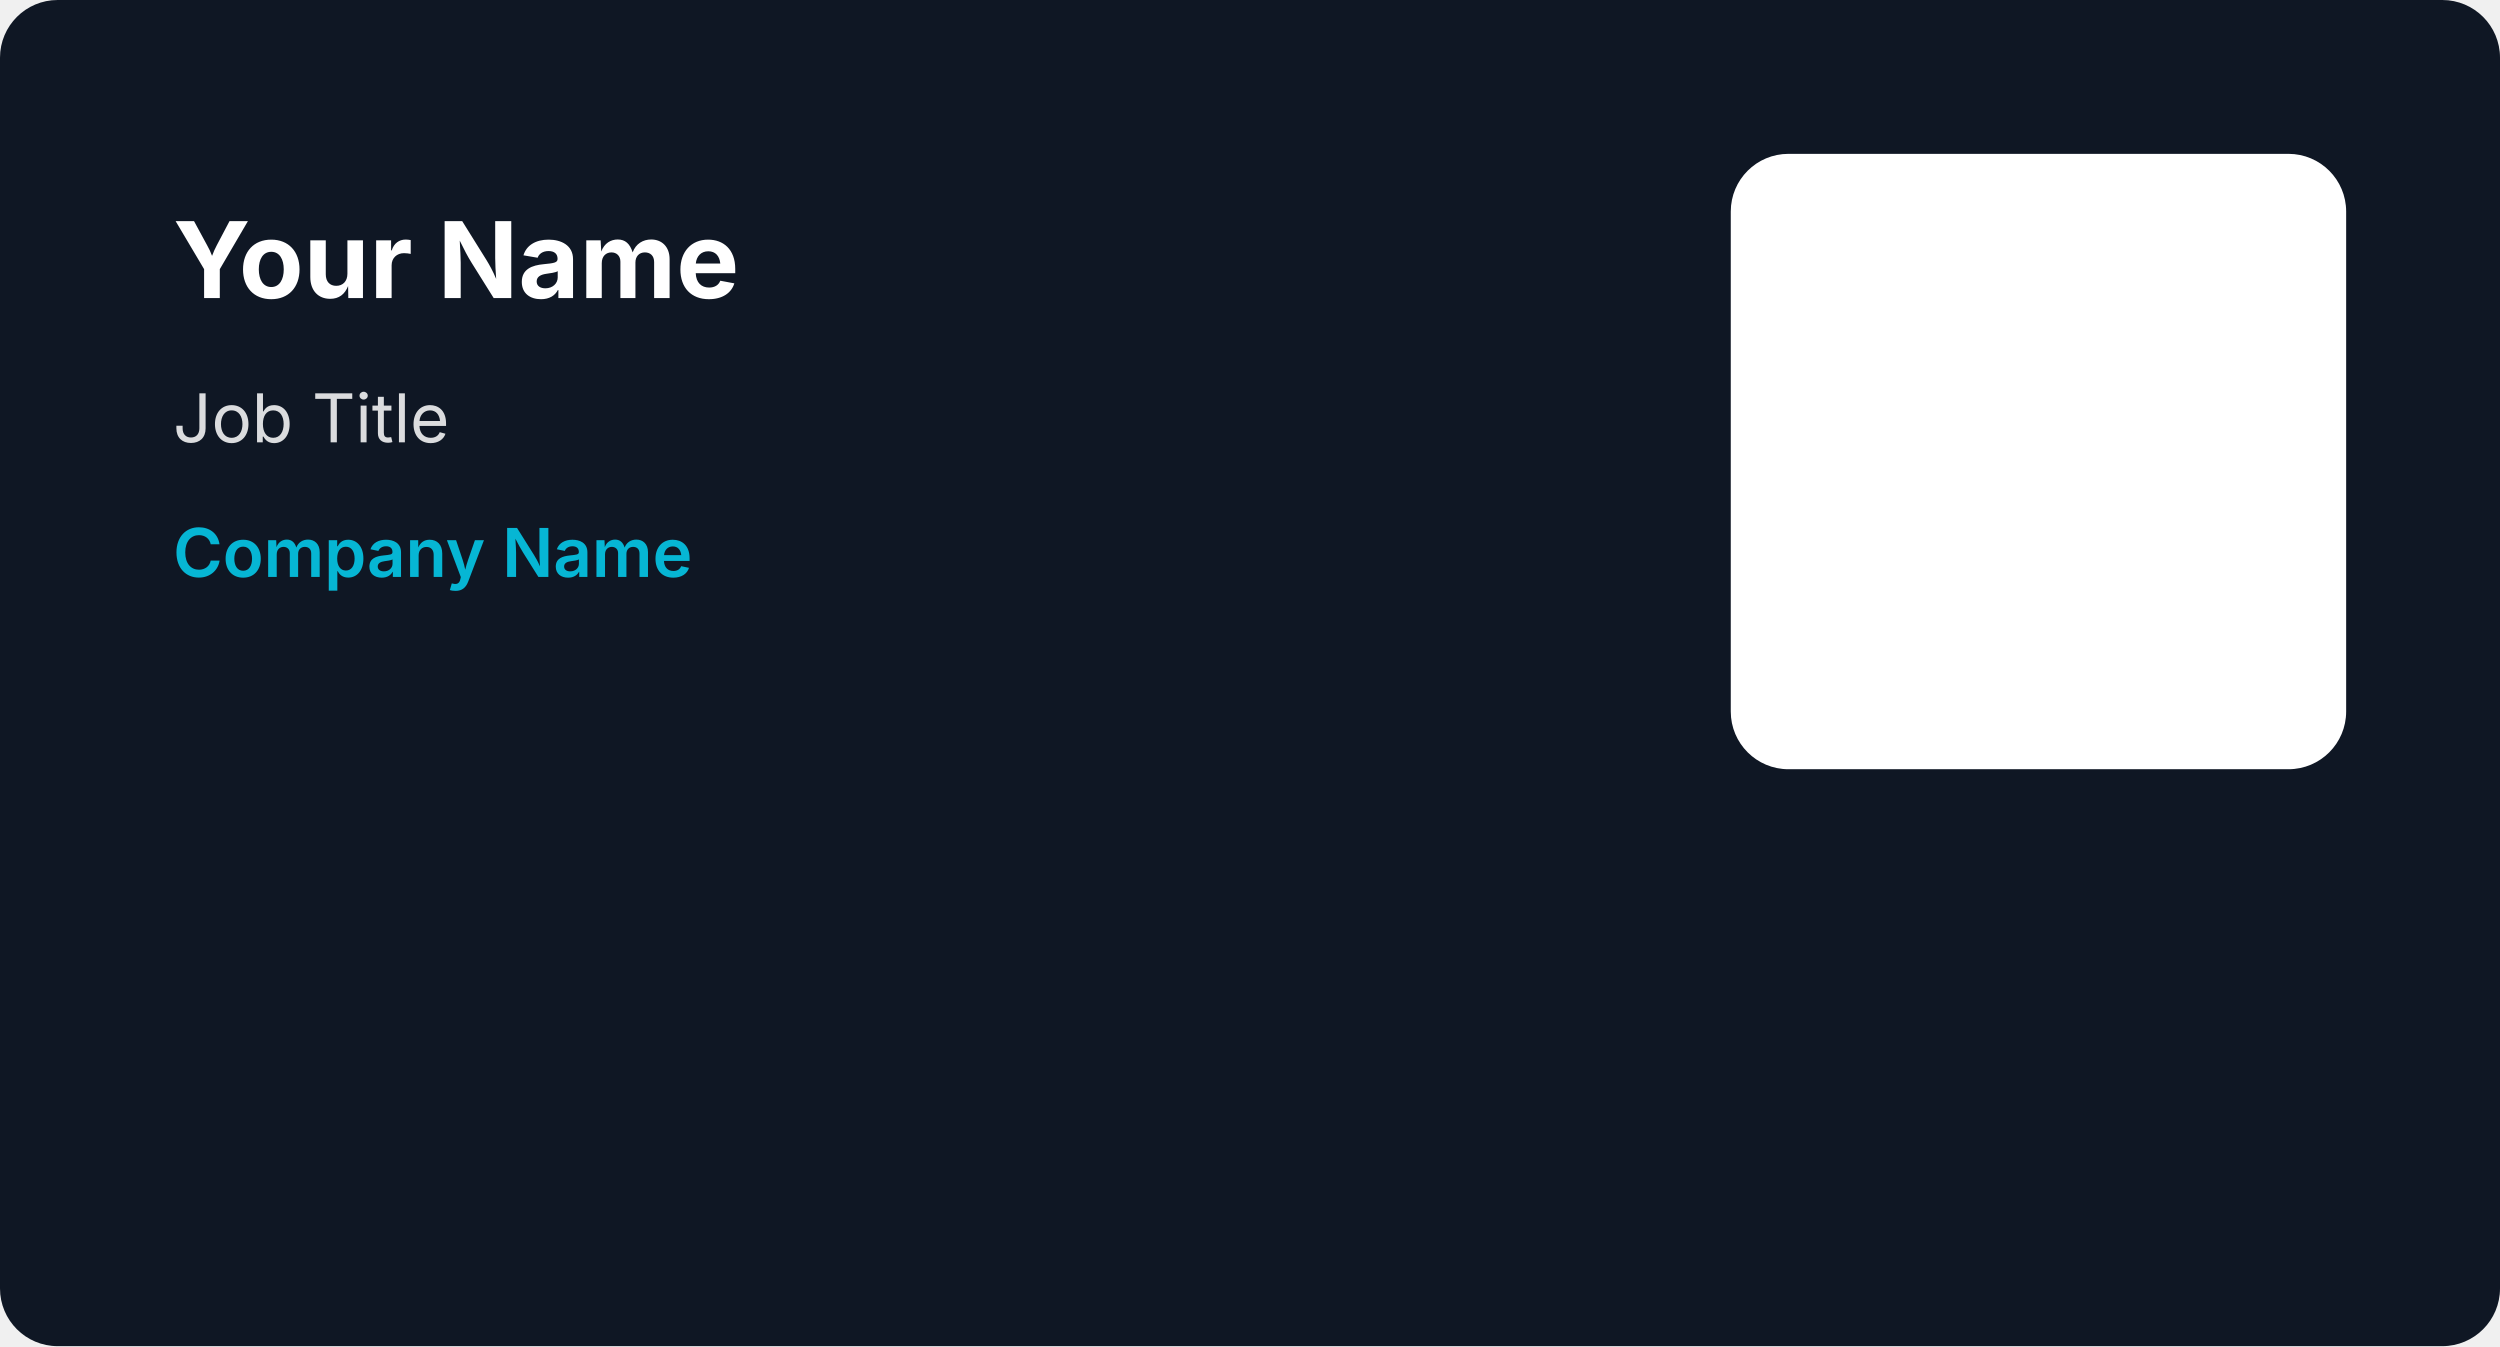
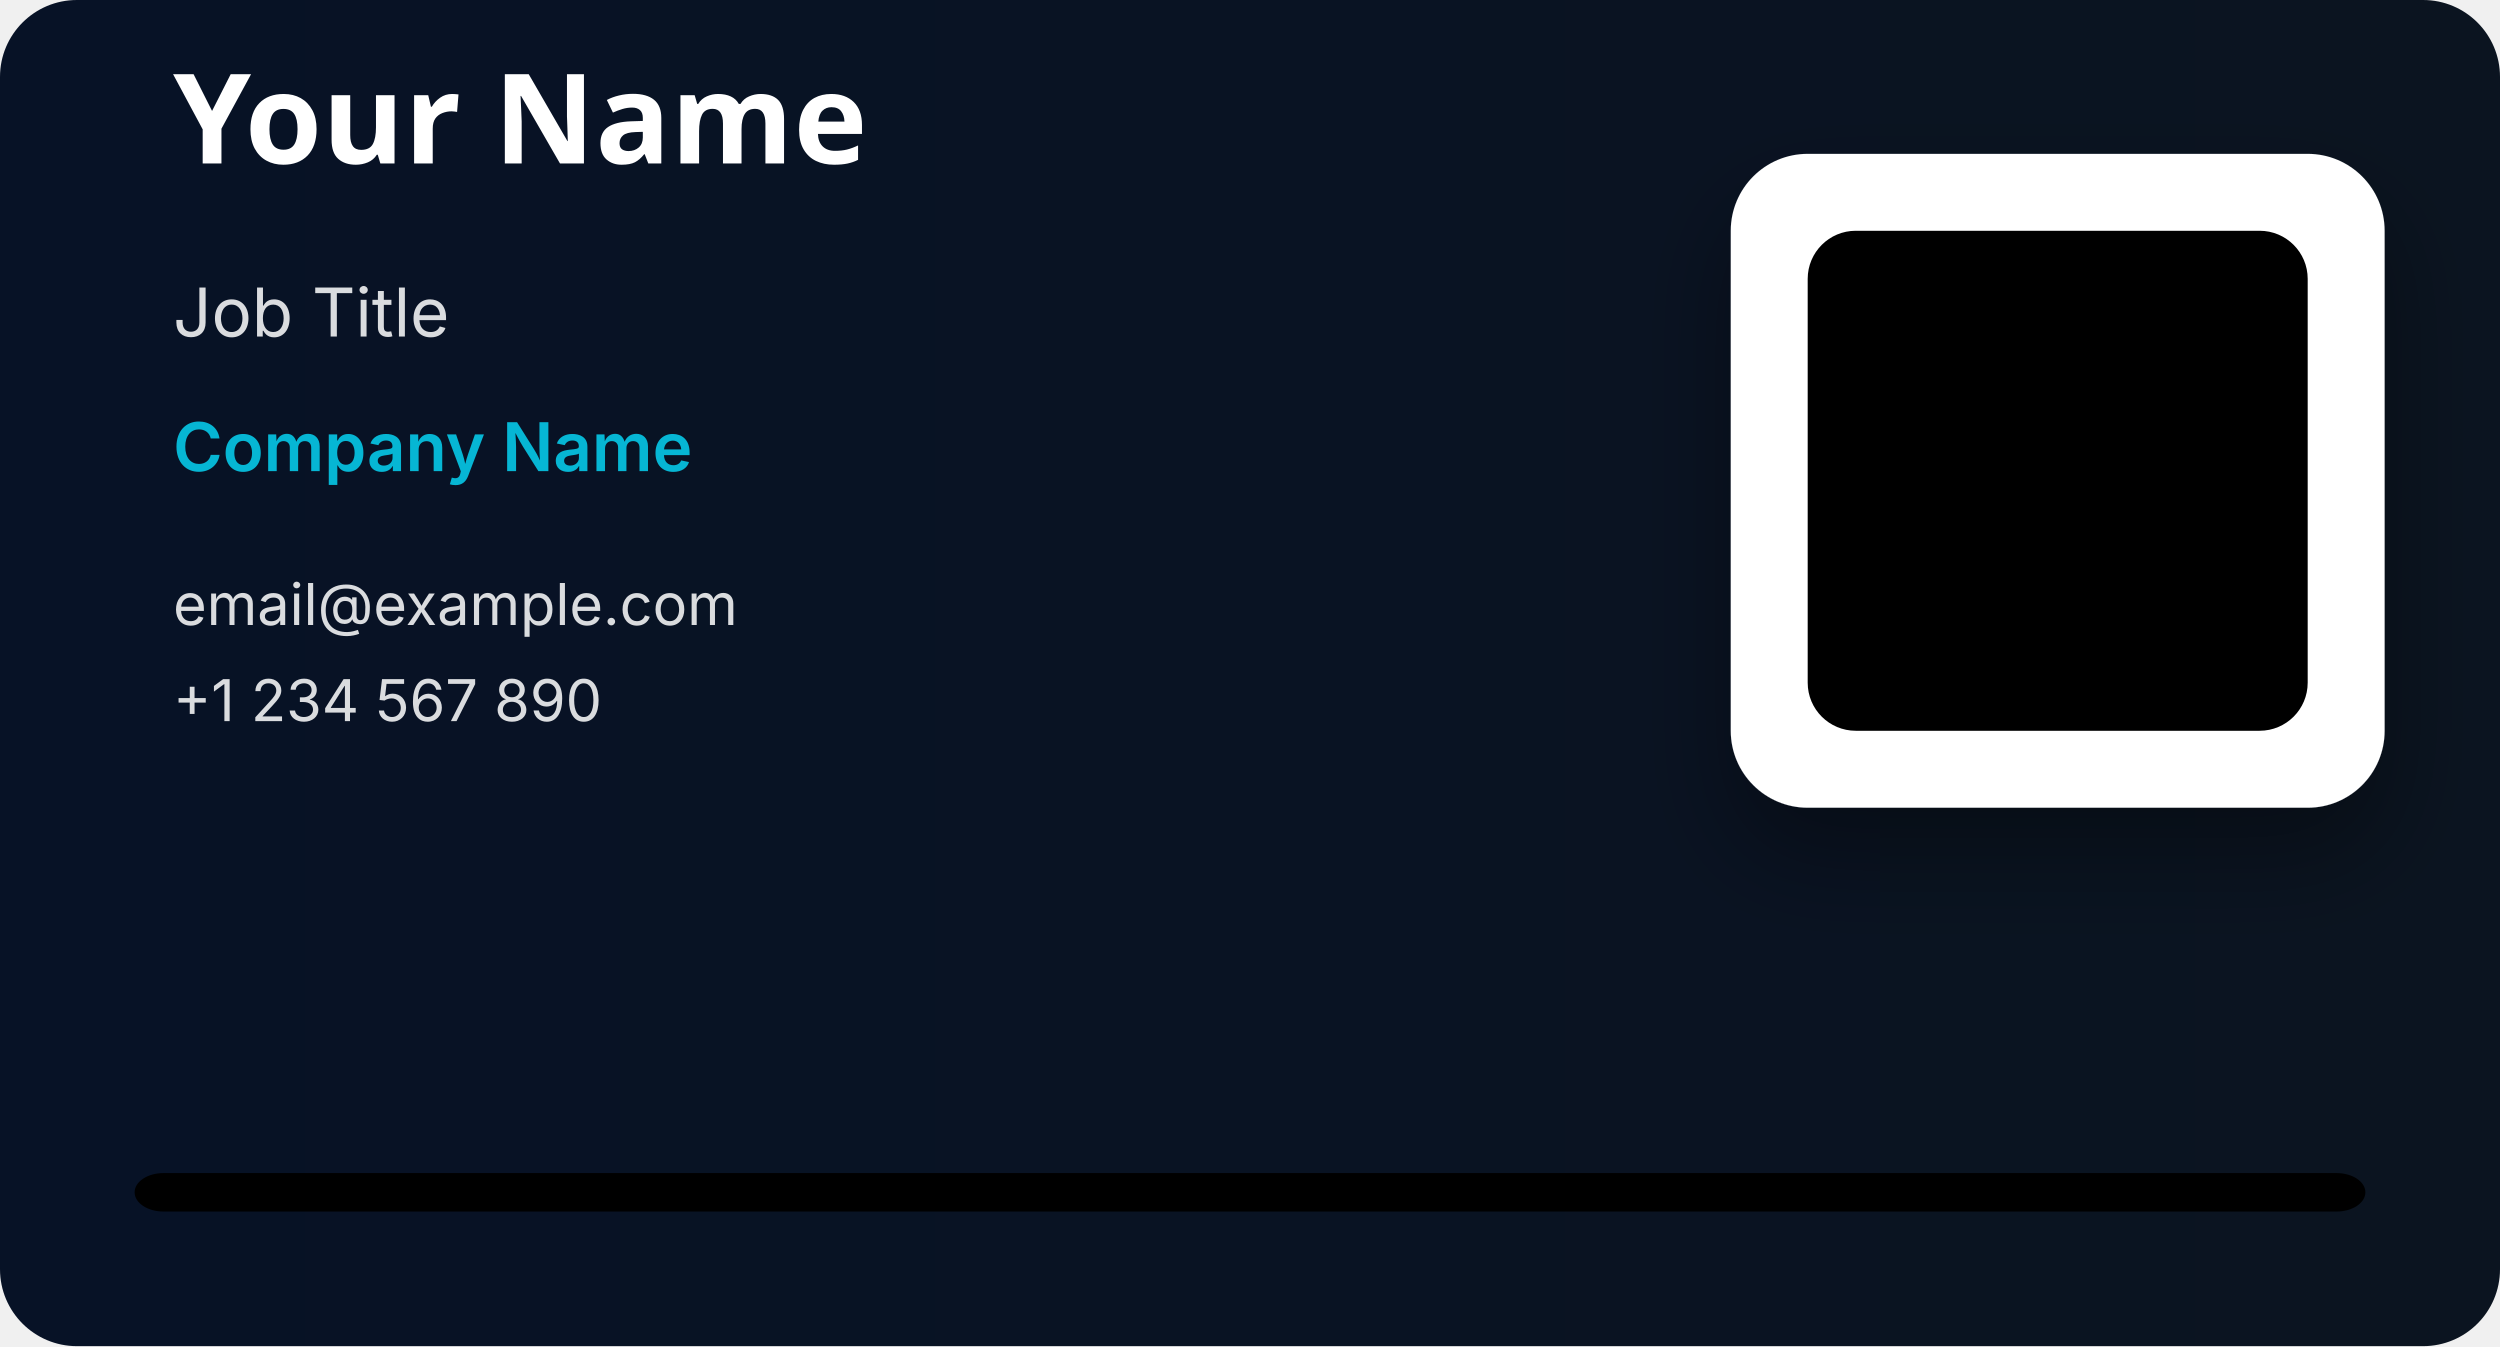
<svg xmlns="http://www.w3.org/2000/svg" width="520" height="280" viewBox="0 0 520 280">
-   <rect width="100%" height="100%" rx="12" fill="#0f1724" />
-   <rect x="28" y="32" width="260" height="120" fill="transparent" />
-   <text x="36" y="62" fill="#fff" font-family="Inter, sans-serif" font-weight="700" font-size="22">Your Name</text>
-   <text x="36" y="92" fill="rgba(255,255,255,0.85)" font-family="Inter, sans-serif" font-size="14">Job Title</text>
-   <text x="36" y="120" fill="#06b6d4" font-family="Inter, sans-serif" font-weight="600" font-size="14">Company Name</text>
-   <rect x="360" y="32" rx="12" width="128" height="128" fill="#fff" />
+   <defs>
+     <linearGradient id="g2" x1="0" y1="0" x2="1" y2="0">
+       <stop offset="0%" stop-color="#071226" />
+       <stop offset="100%" stop-color="#0b1420" />
+     </linearGradient>
+     <filter id="f2" x="-20%" y="-20%" width="140%" height="140%">
+       <feDropShadow dx="0" dy="10" stdDeviation="10" flood-color="#000" flood-opacity="0.35" />
+     </filter>
+   </defs>
+   <rect width="100%" height="100%" rx="16" fill="url(#g2)" />
+   <g transform="translate(36,34)">
+     <text x="0" y="0" fill="#fff" font-family="Poppins, sans-serif" font-weight="700" font-size="26">Your Name</text>
+     <text x="0" y="36" fill="rgba(255,255,255,0.85)" font-family="Inter, sans-serif" font-size="14">Job Title</text>
+     <text x="0" y="64" fill="#06b6d4" font-family="Inter, sans-serif" font-weight="600" font-size="14">Company Name</text>
+     <text x="0" y="96" fill="rgba(255,255,255,0.85)" font-family="Inter, sans-serif" font-size="12">email@example.com</text>
+     <text x="0" y="116" fill="rgba(255,255,255,0.85)" font-family="Inter, sans-serif" font-size="12">+1 234 567 890</text>
+   </g>
+   <rect x="360" y="32" rx="16" width="136" height="136" fill="#fff" filter="url(#f2)" />
+   <rect x="376" y="48" rx="10" width="104" height="104" fill="#000" />
+   <rect x="28" y="244" rx="6" width="464" height="8" fill="linear-gradient(90deg, #06b6d4, #00d4c1)" />
</svg>
